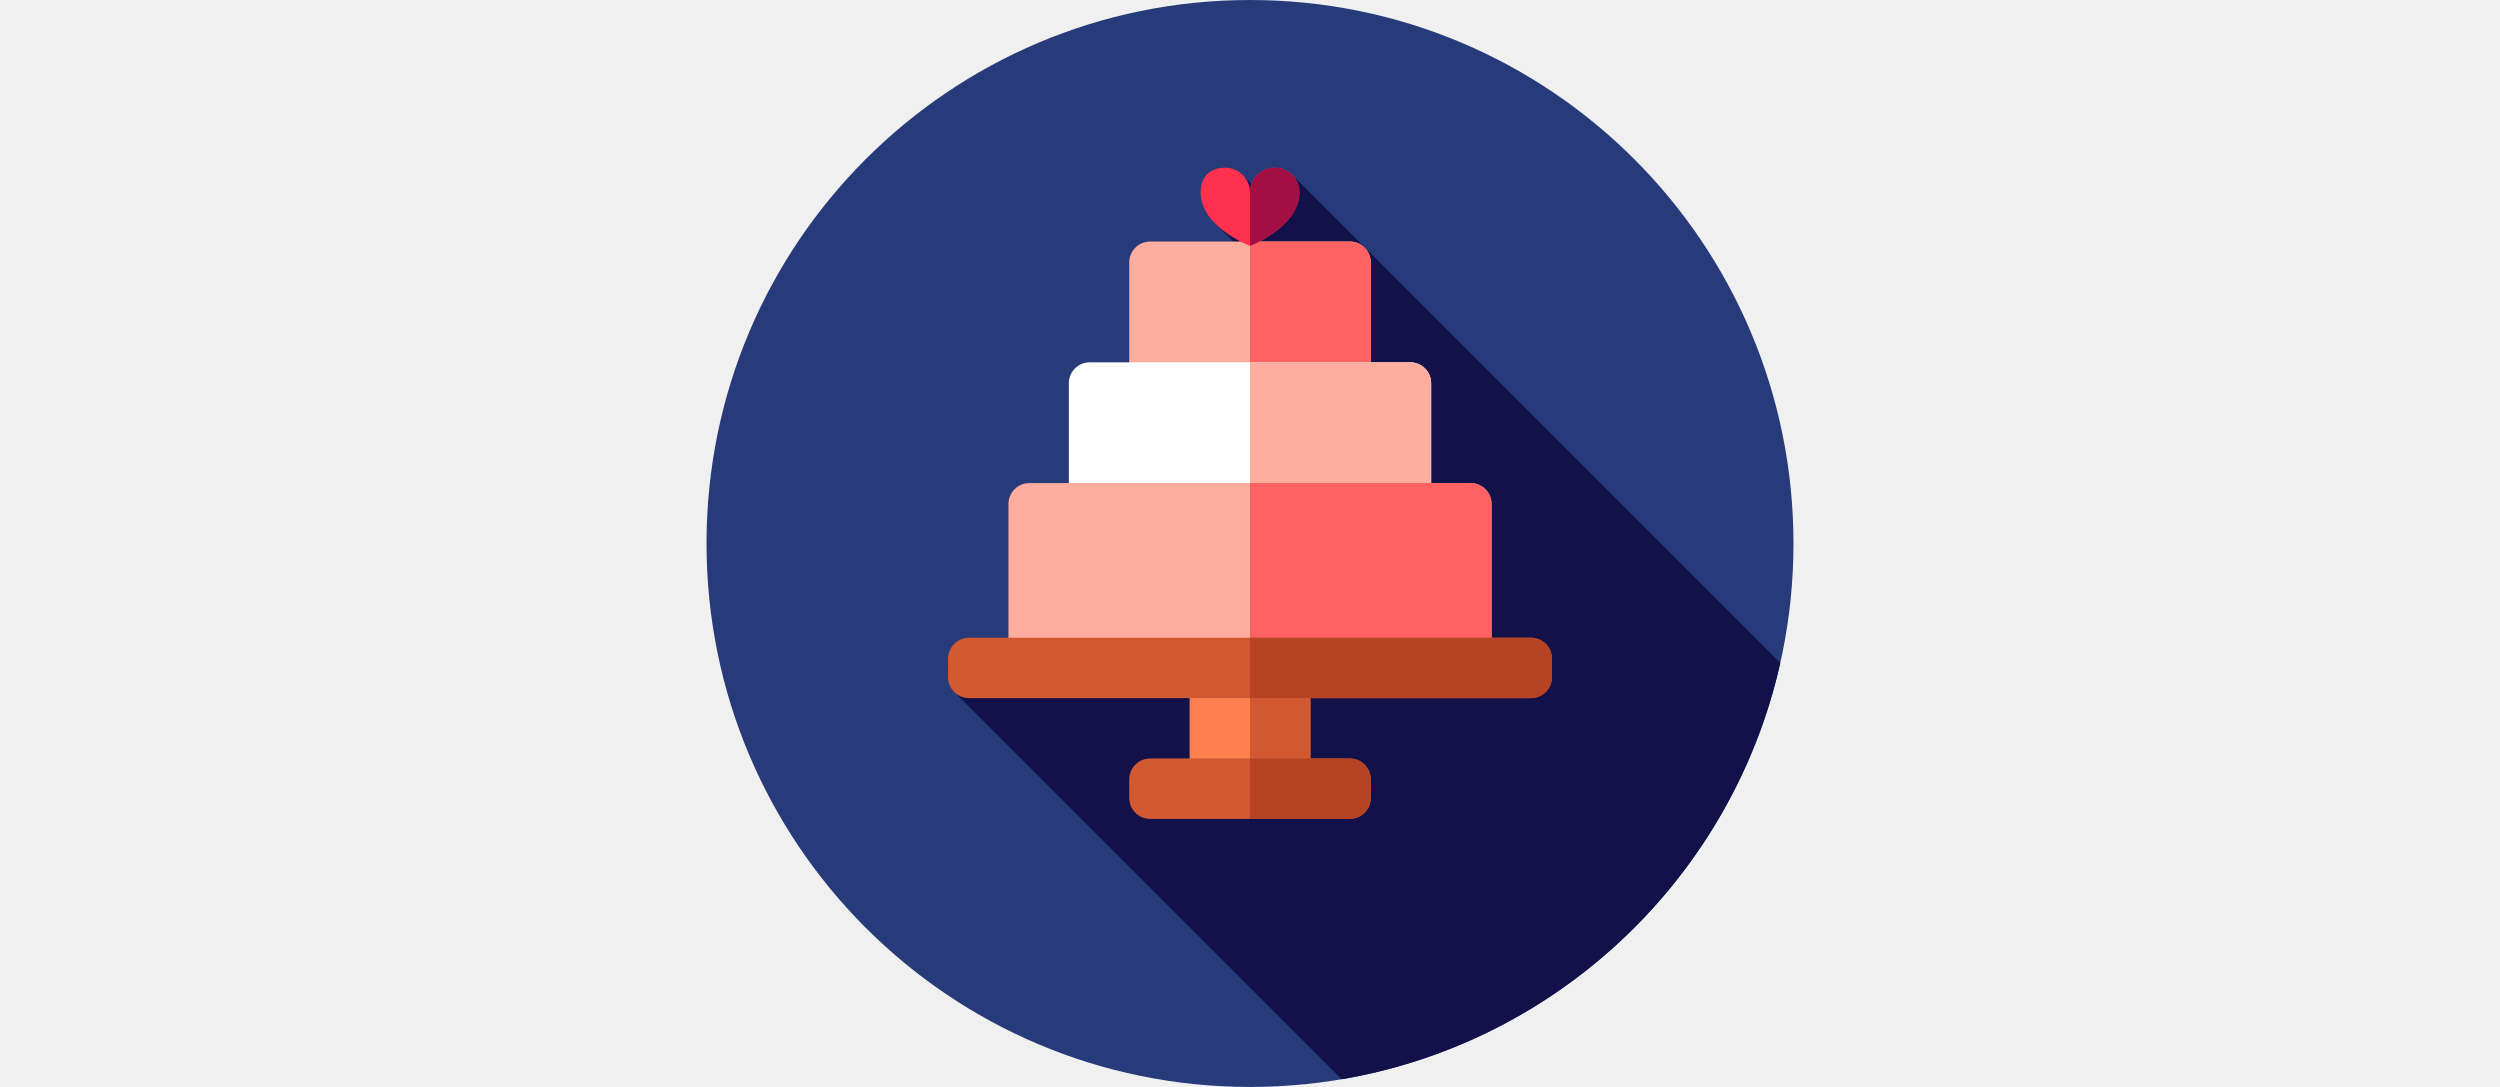
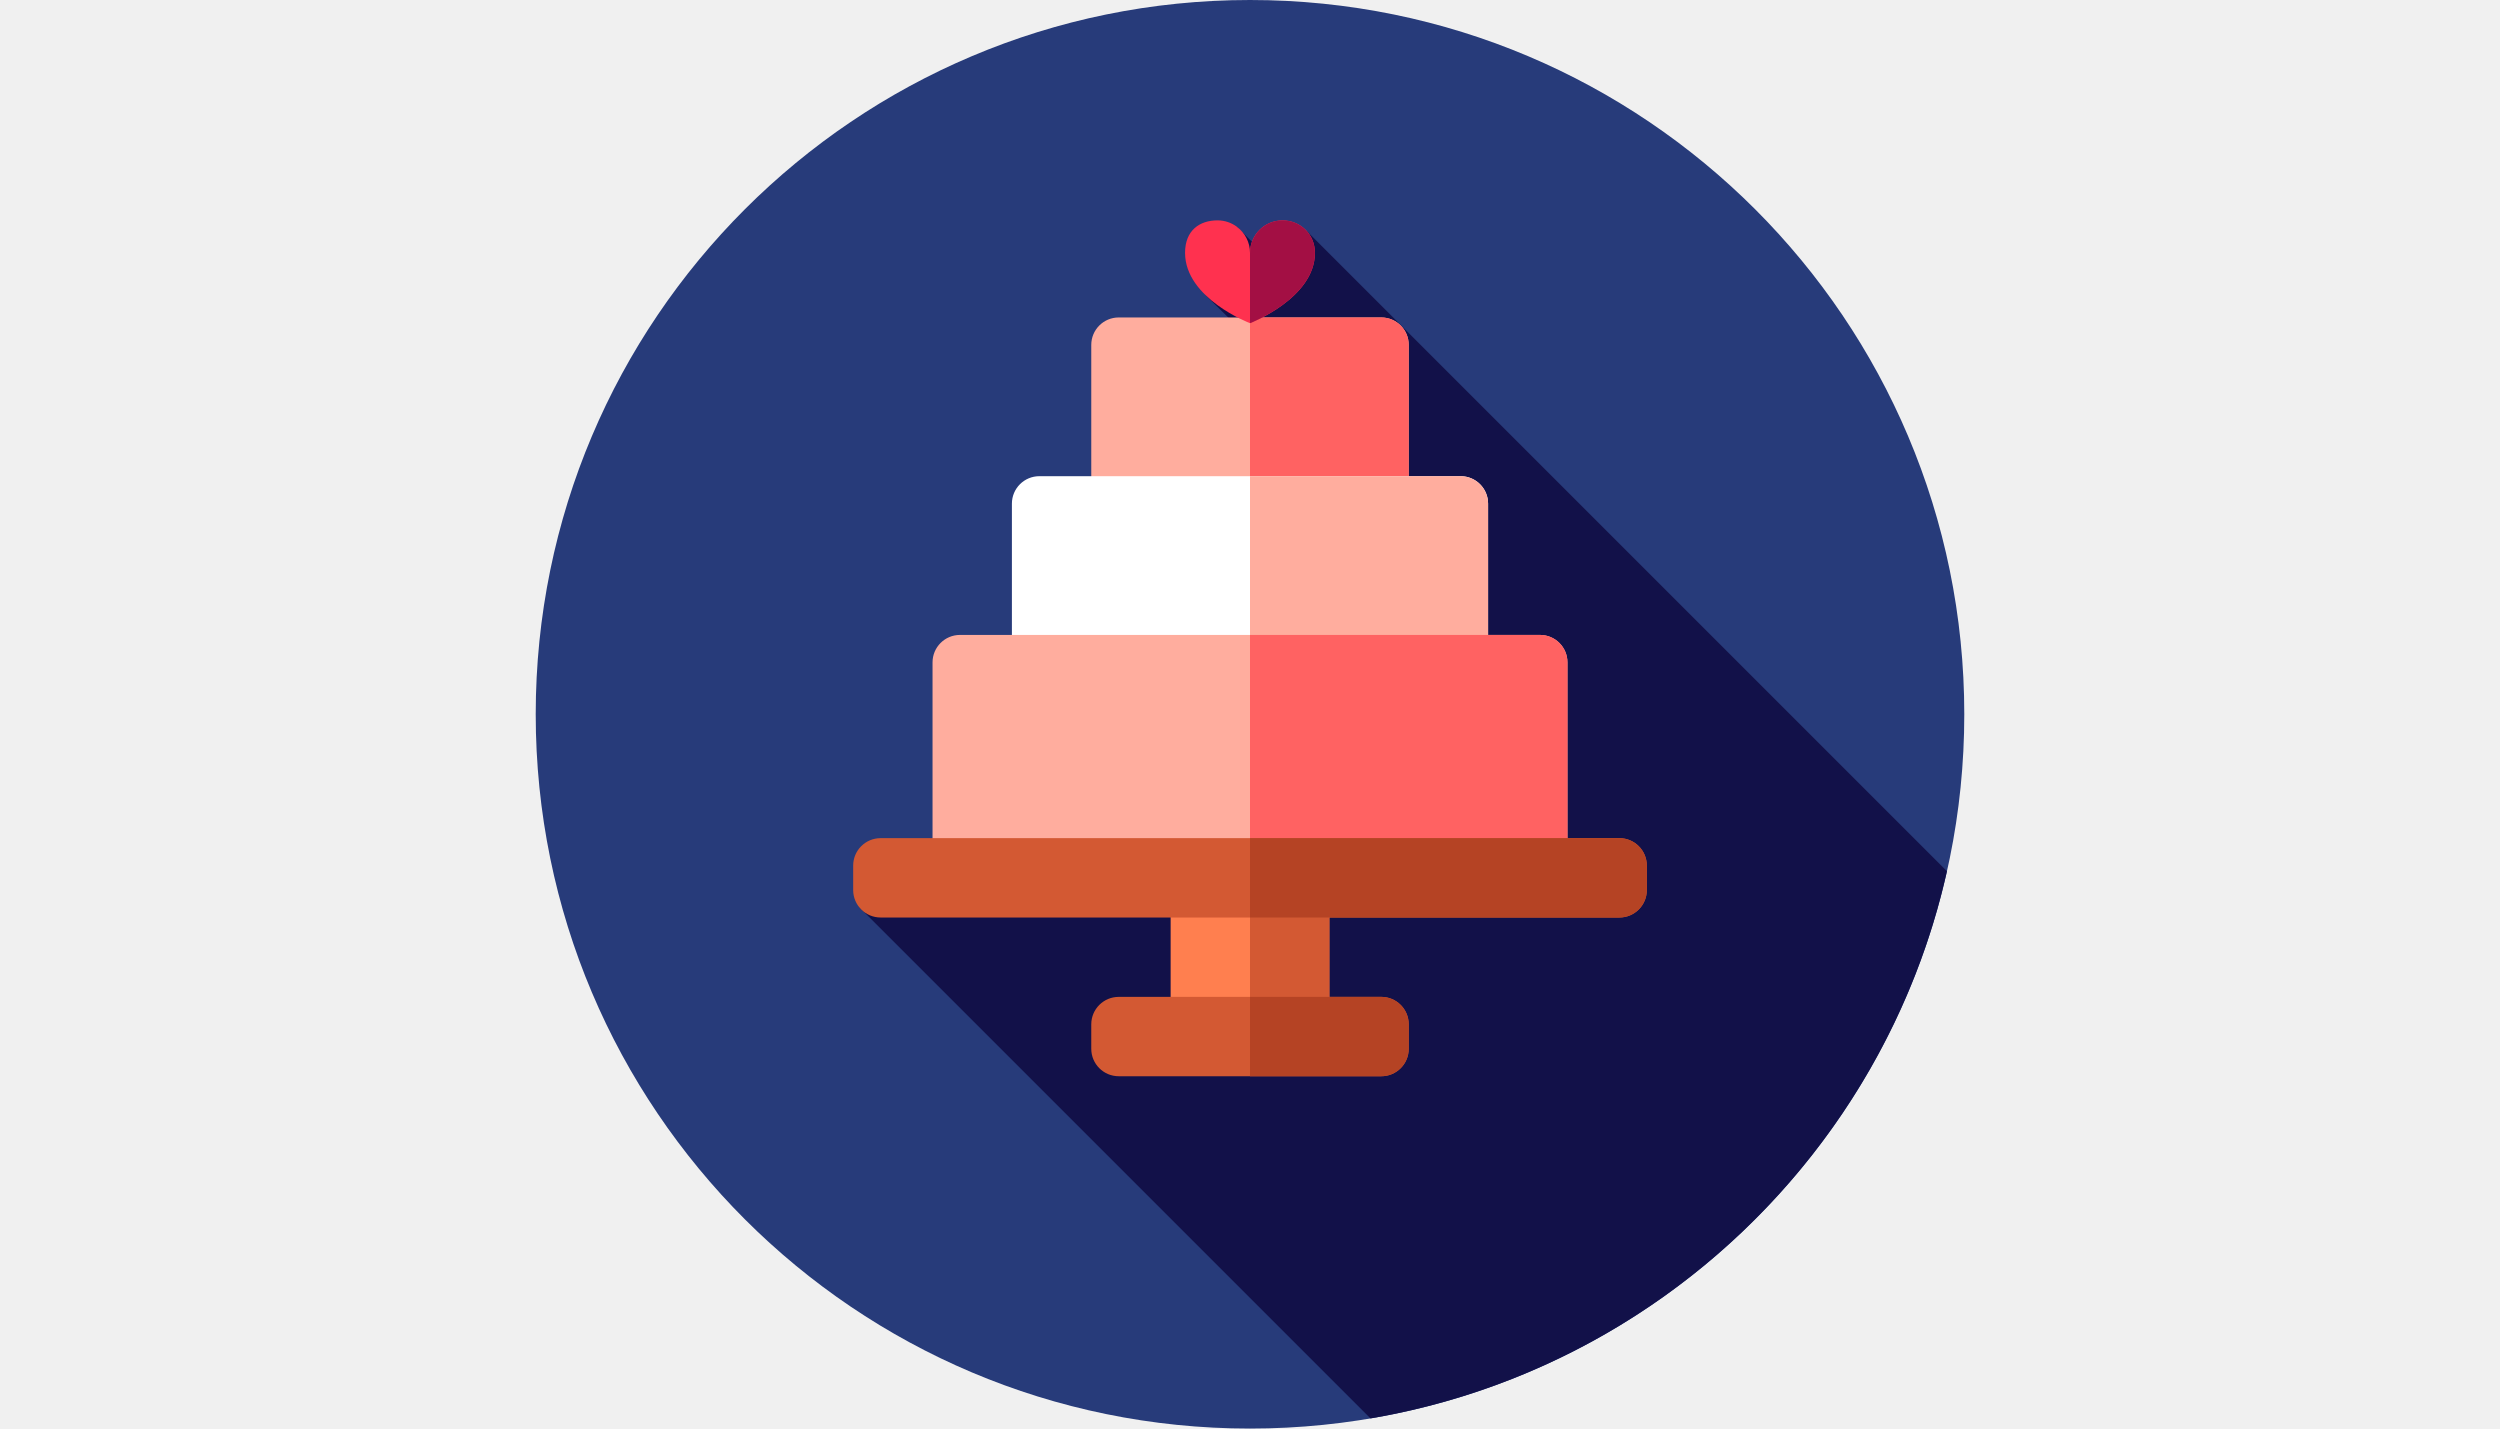
- <svg xmlns="http://www.w3.org/2000/svg" version="1.1" id="Layer_1" x="0px" y="0px" viewBox="0 0 512 512" style="enable-background:new 0 0 512 512; margin: 0 200px 0 200px;" xml:space="preserve" width="920px" height="400px">
+ <svg xmlns="http://www.w3.org/2000/svg" version="1.1" id="Layer_1" x="0px" y="0px" viewBox="0 0 512 512" style="enable-background:new 0 0 512 512; margin: 0 200px 0 200px;" xml:space="preserve" width="700px" height="400px">
  <circle style="fill:#273B7A;" cx="256" cy="256" r="256" />
  <path style="fill:#121149;" d="M299.18,508.356c102.383-17.394,184.058-95.565,206.603-196.098L276.259,82.734l-15.798,7.692  l-9.144-9.144l-7.53,6.853l-0.862,3.375l-2.958,14.165l17.511,17.251l-8.661,38.116l84.39,84.39l-217.341,79.61L299.18,508.356z" />
  <rect x="227.556" y="312.889" style="fill:#FF7F4F;" width="56.889" height="56.889" />
  <rect x="256" y="312.889" style="fill:#D35933;" width="28.444" height="56.889" />
  <path style="fill:#FFAD9E;" d="M303.049,199.111h-94.096c-5.435,0-9.842-4.406-9.842-9.842v-65.65c0-5.435,4.406-9.842,9.842-9.842  h94.096c5.435,0,9.84,4.406,9.84,9.842v65.652C312.889,194.705,308.483,199.111,303.049,199.111z" />
  <path style="fill:#FF6262;" d="M303.049,113.778H256v85.333h47.047c5.435,0,9.84-4.406,9.84-9.84v-65.653  C312.889,118.184,308.483,113.778,303.049,113.778z" />
  <path style="fill:#FFFFFF;" d="M331.493,256H180.508c-5.435,0-9.842-4.406-9.842-9.84v-65.652c0-5.435,4.406-9.842,9.842-9.842  h150.985c5.435,0,9.84,4.406,9.84,9.842v65.652C341.333,251.594,336.927,256,331.493,256z" />
  <g>
    <path style="fill:#FFAD9E;" d="M331.493,170.667H256V256h75.492c5.435,0,9.84-4.406,9.84-9.84v-65.652   C341.333,175.073,336.927,170.667,331.493,170.667z" />
    <path style="fill:#FFAD9E;" d="M359.938,312.889H152.064c-5.435,0-9.842-4.406-9.842-9.84v-65.652c0-5.435,4.406-9.84,9.842-9.84   h207.874c5.435,0,9.84,4.406,9.84,9.84v65.652C369.778,308.483,365.371,312.889,359.938,312.889z" />
  </g>
  <path style="fill:#FF6262;" d="M359.938,227.556H256v85.333h103.936c5.435,0,9.84-4.406,9.84-9.84v-65.652  C369.778,231.962,365.371,227.556,359.938,227.556z" />
  <g>
    <path style="fill:#D35933;" d="M388.382,328.835H123.62c-5.435,0-9.842-4.406-9.842-9.84v-8.763c0-5.435,4.406-9.84,9.842-9.84   h264.763c5.435,0,9.84,4.406,9.84,9.84v8.763C398.222,324.429,393.816,328.835,388.382,328.835z" />
    <path style="fill:#D35933;" d="M303.049,385.724h-94.096c-5.435,0-9.842-4.406-9.842-9.84v-8.763c0-5.435,4.406-9.84,9.842-9.84   h94.096c5.435,0,9.84,4.406,9.84,9.84v8.763C312.889,381.318,308.483,385.724,303.049,385.724z" />
  </g>
  <g>
    <path style="fill:#B54324;" d="M388.382,300.391H256v28.444h132.38c5.435,0,9.84-4.406,9.84-9.84v-8.763   C398.222,304.797,393.816,300.391,388.382,300.391z" />
    <path style="fill:#B54324;" d="M303.049,357.279H256v28.444h47.047c5.435,0,9.84-4.406,9.84-9.84v-8.763   C312.889,361.686,308.483,357.279,303.049,357.279z" />
  </g>
  <path style="fill:#FF314F;" d="M232.727,90.614c0-8.051,5.21-11.636,11.636-11.636c2.608,0,5.015,0.859,6.956,2.307  c2.841,2.122,4.68,5.511,4.68,9.33c0-6.427,5.21-11.636,11.636-11.636c6.427,0,11.636,4.996,11.636,11.636  c0,16.279-23.273,25.212-23.273,25.212S232.727,107.01,232.727,90.614z" />
  <path style="fill:#A30F44;" d="M279.273,90.614c0-6.64-5.21-11.636-11.636-11.636c-6.423,0-11.629,5.204-11.636,11.626v25.222  C256.012,115.821,279.273,106.887,279.273,90.614z" />
  <g>
</g>
  <g>
</g>
  <g>
</g>
  <g>
</g>
  <g>
</g>
  <g>
</g>
  <g>
</g>
  <g>
</g>
  <g>
</g>
  <g>
</g>
  <g>
</g>
  <g>
</g>
  <g>
</g>
  <g>
</g>
  <g>
</g>
</svg>
